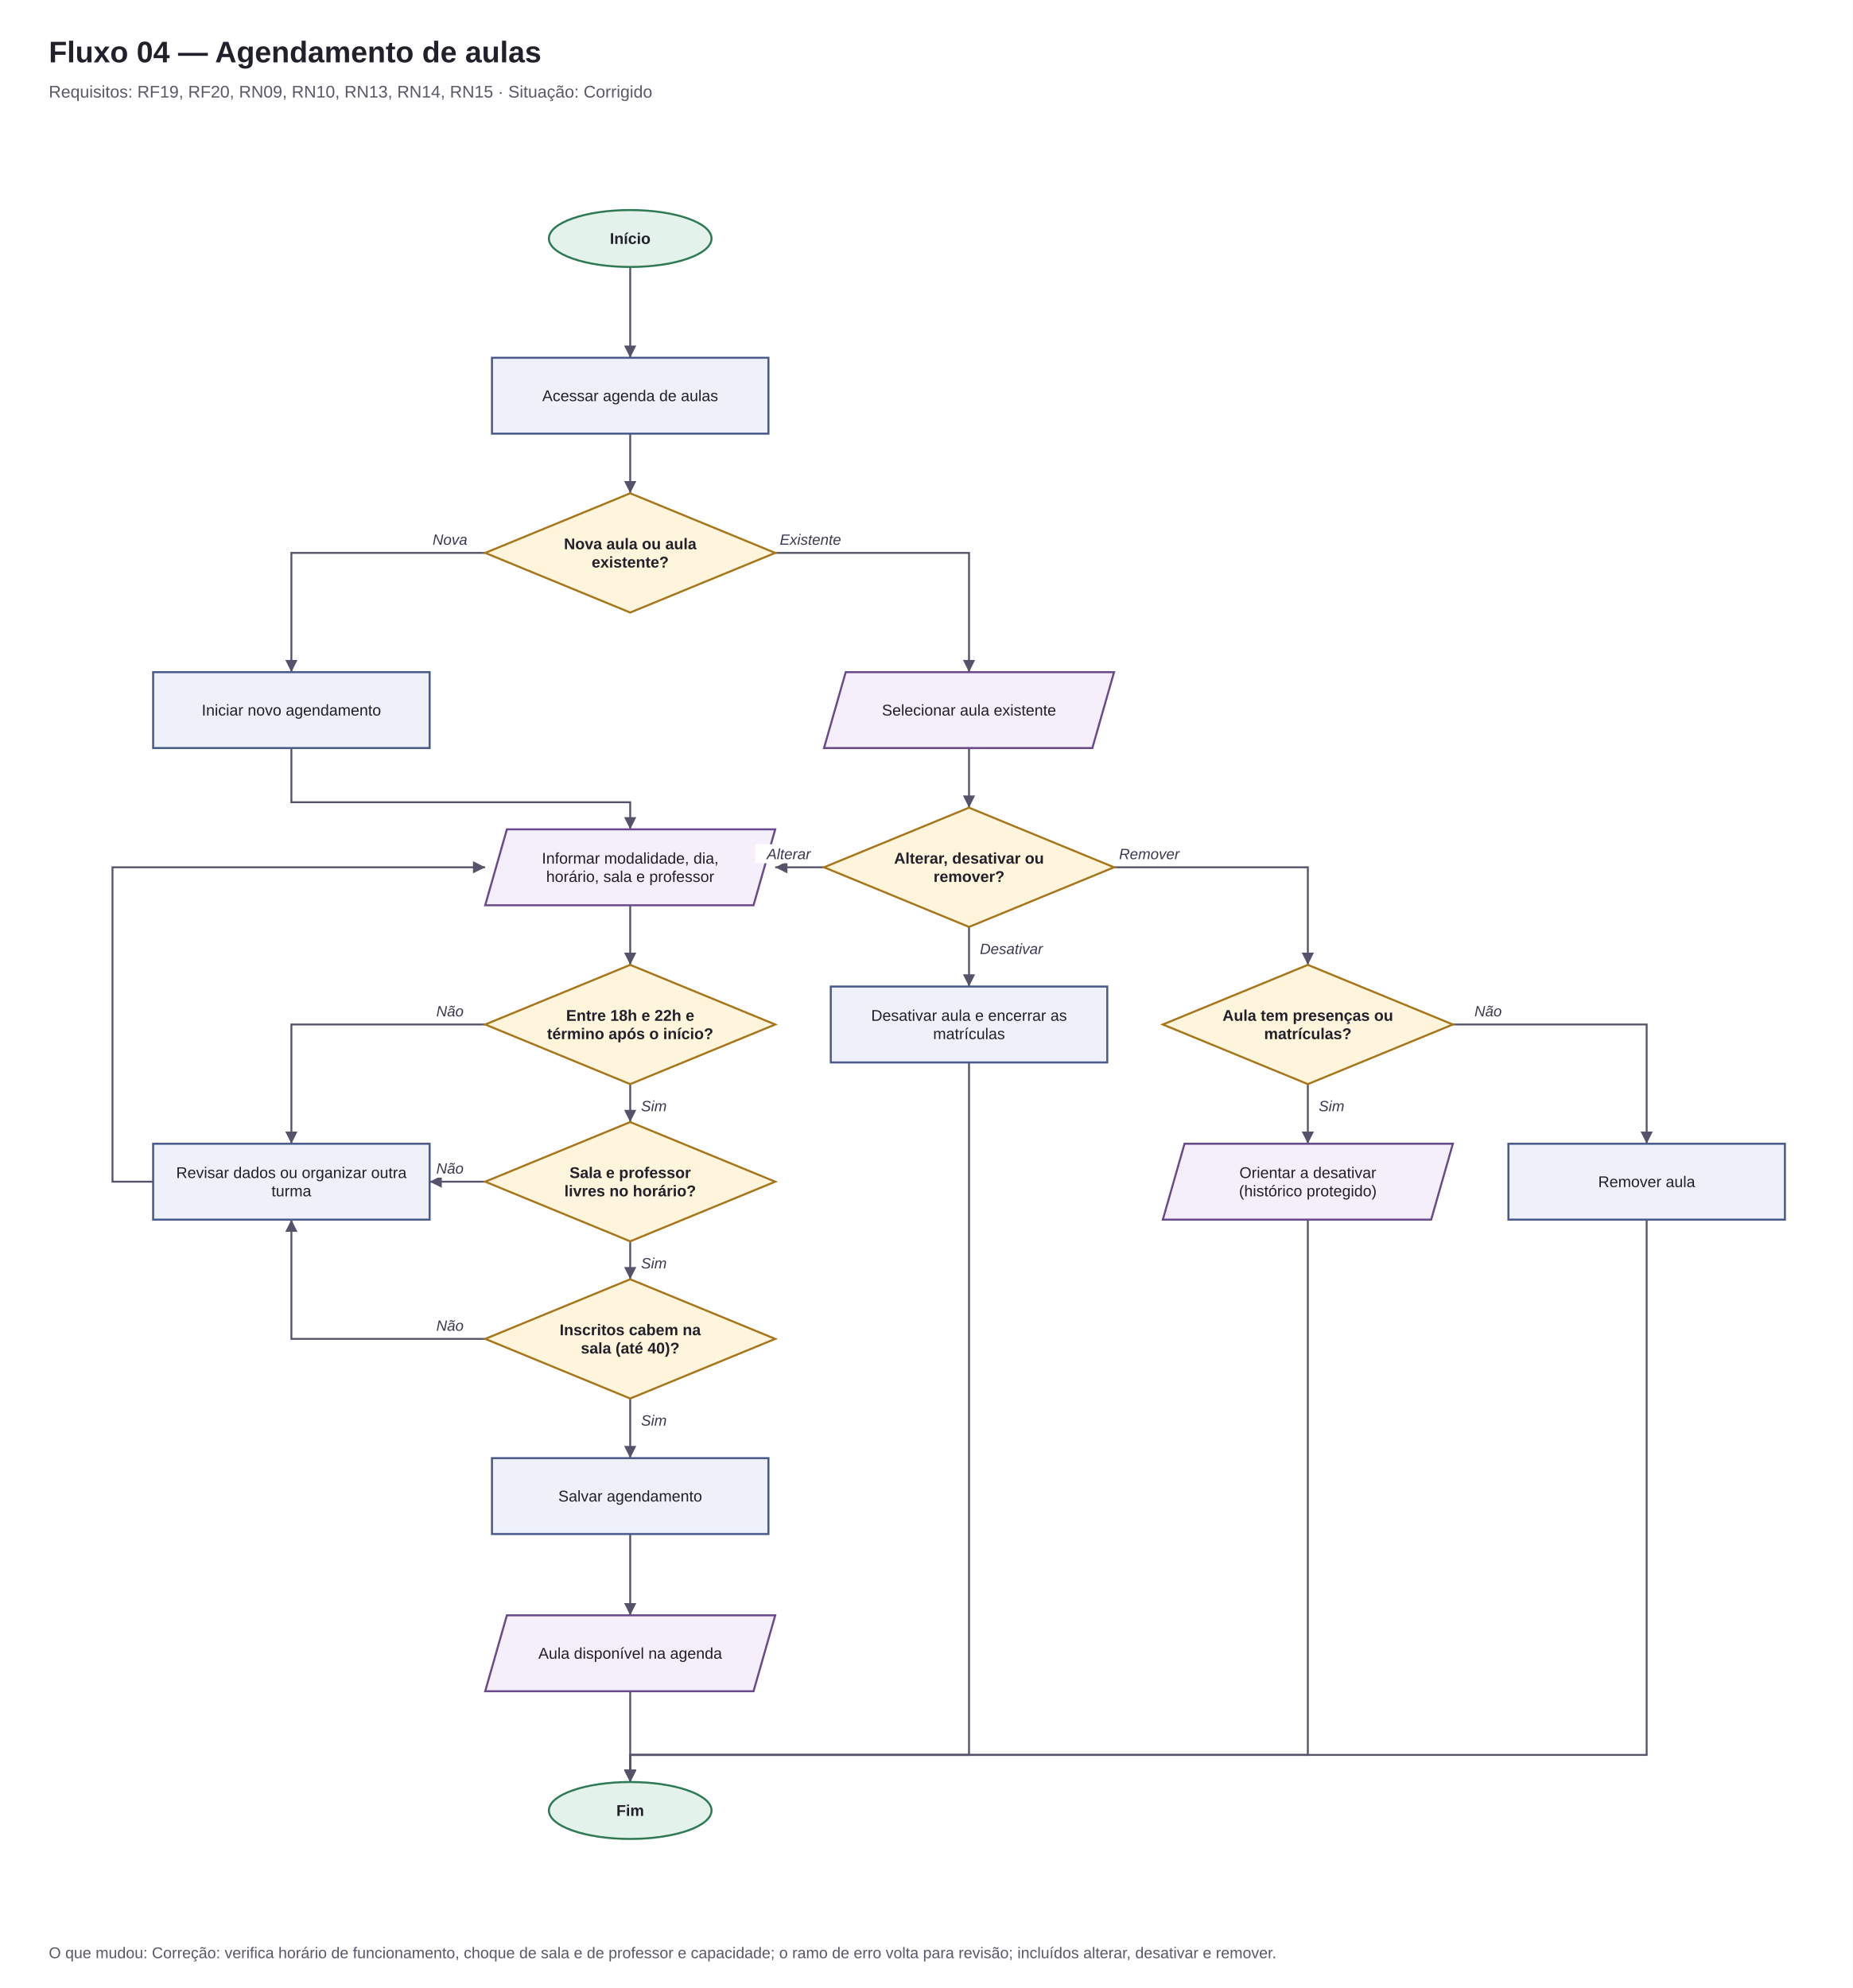
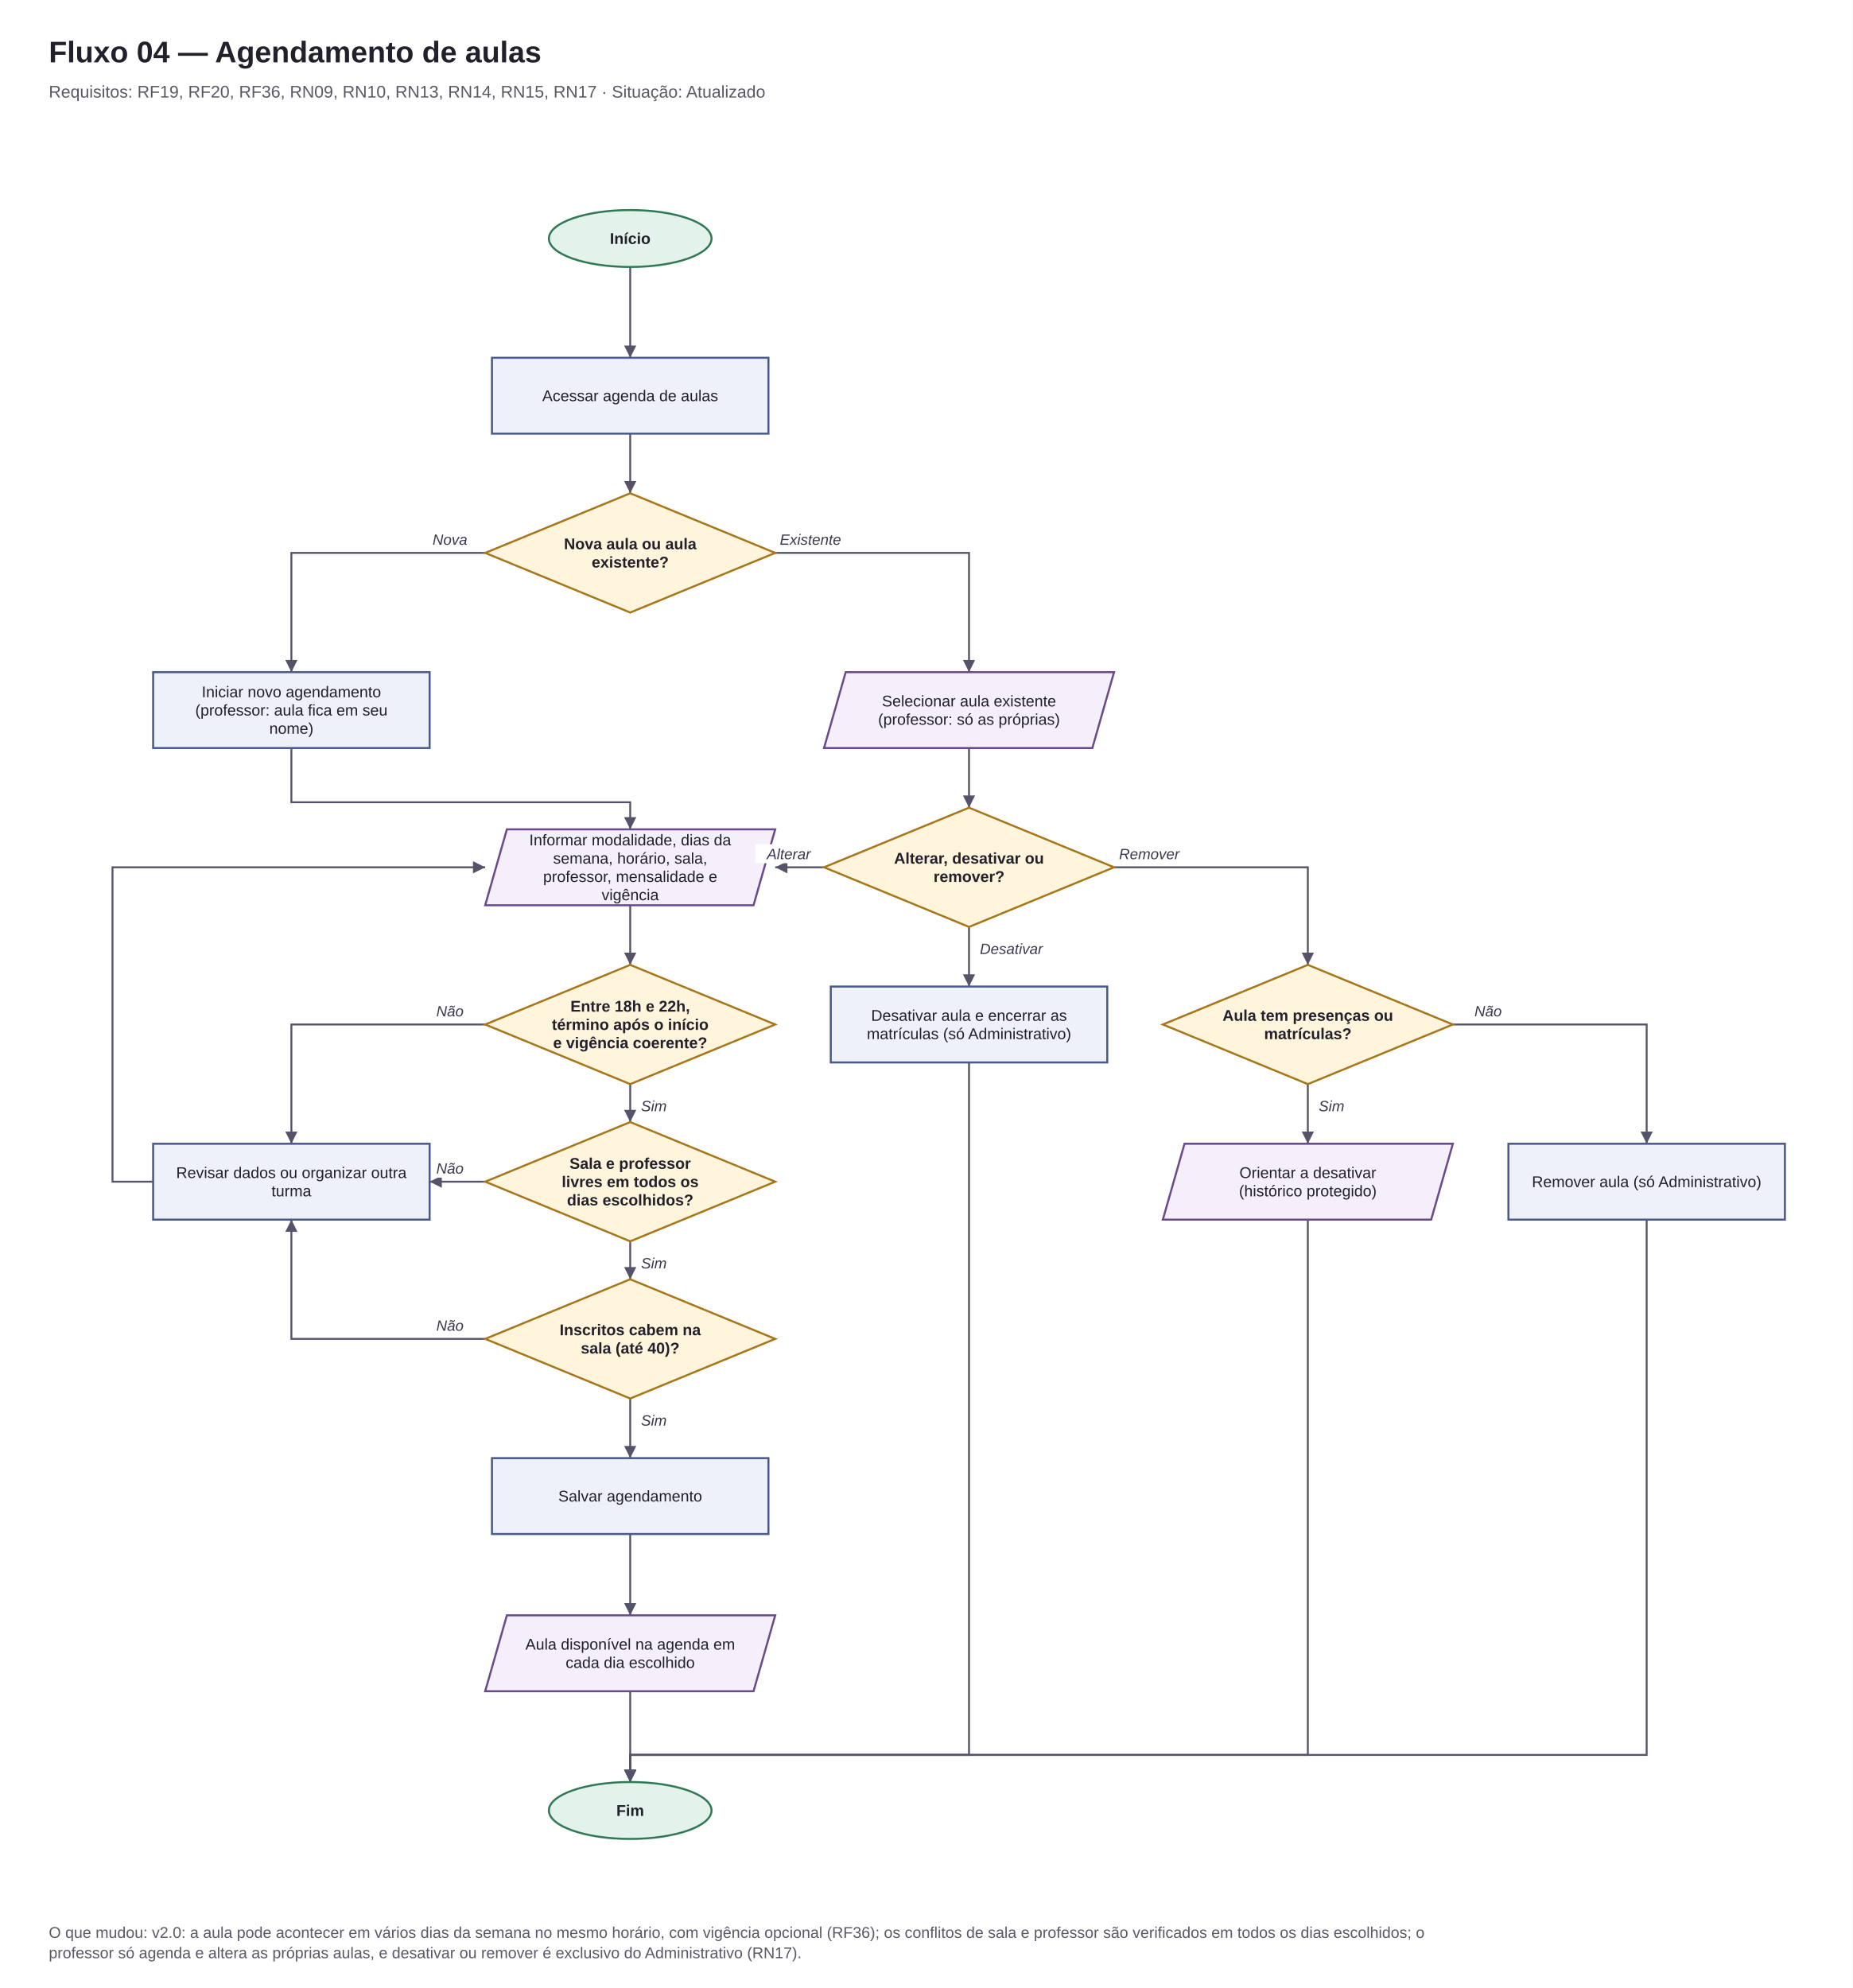
<svg xmlns="http://www.w3.org/2000/svg" width="1367" height="1467" viewBox="0 0 1367 1467" font-family="Liberation Sans, Arial, sans-serif">
  <rect x="0" y="0" width="1367" height="1467" fill="#ffffff" />
  <text x="36" y="46" font-size="22" font-weight="bold" fill="#22202a">Fluxo 04 — Agendamento de aulas</text>
-   <text x="36" y="72" font-size="12.5" fill="#5a5768">Requisitos: RF19, RF20, RN09, RN10, RN13, RN14, RN15   ·   Situação: Corrigido</text>
+   <text x="36" y="72" font-size="12.5" fill="#5a5768">Requisitos: RF19, RF20, RF36, RN09, RN10, RN13, RN14, RN15, RN17   ·   Situação: Atualizado</text>
  <polyline points="465.0,197.0 465.0,264.0" fill="none" stroke="#55536a" stroke-width="1.4" />
  <polygon points="465.0,264.0 460.5,255.0 469.5,255.0" fill="#55536a" />
  <polyline points="465.0,320.0 465.0,364.0" fill="none" stroke="#55536a" stroke-width="1.4" />
  <polygon points="465.0,364.0 460.5,355.0 469.5,355.0" fill="#55536a" />
  <polyline points="358.0,408.0 215.0,408.0 215.0,496.0" fill="none" stroke="#55536a" stroke-width="1.4" />
  <polygon points="215.0,496.0 210.5,487.0 219.5,487.0" fill="#55536a" />
  <polyline points="572.0,408.0 715.0,408.0 715.0,496.0" fill="none" stroke="#55536a" stroke-width="1.4" />
  <polygon points="715.0,496.0 710.5,487.0 719.5,487.0" fill="#55536a" />
  <polyline points="215.0,552.0 215.0,592.0 465.0,592.0 465.0,612.0" fill="none" stroke="#55536a" stroke-width="1.4" />
  <polygon points="465.0,612.0 460.5,603.0 469.5,603.0" fill="#55536a" />
  <polyline points="715.0,552.0 715.0,596.0" fill="none" stroke="#55536a" stroke-width="1.4" />
  <polygon points="715.0,596.0 710.5,587.0 719.5,587.0" fill="#55536a" />
  <polyline points="608.0,640.0 572.0,640.0" fill="none" stroke="#55536a" stroke-width="1.4" />
  <polygon points="572.0,640.0 581.0,635.5 581.0,644.5" fill="#55536a" />
  <polyline points="715.0,684.0 715.0,728.0" fill="none" stroke="#55536a" stroke-width="1.4" />
  <polygon points="715.0,728.0 710.5,719.0 719.5,719.0" fill="#55536a" />
  <polyline points="822.0,640.0 965.0,640.0 965.0,712.0" fill="none" stroke="#55536a" stroke-width="1.4" />
  <polygon points="965.0,712.0 960.5,703.0 969.5,703.0" fill="#55536a" />
  <polyline points="465.0,668.0 465.0,712.0" fill="none" stroke="#55536a" stroke-width="1.4" />
  <polygon points="465.0,712.0 460.5,703.0 469.5,703.0" fill="#55536a" />
  <polyline points="358.0,756.0 215.0,756.0 215.0,844.0" fill="none" stroke="#55536a" stroke-width="1.4" />
  <polygon points="215.0,844.0 210.5,835.0 219.5,835.0" fill="#55536a" />
  <polyline points="465.0,800.0 465.0,828.0" fill="none" stroke="#55536a" stroke-width="1.4" />
  <polygon points="465.0,828.0 460.5,819.0 469.5,819.0" fill="#55536a" />
  <polyline points="358.0,872.0 317.0,872.0" fill="none" stroke="#55536a" stroke-width="1.4" />
  <polygon points="317.0,872.0 326.0,867.5 326.0,876.5" fill="#55536a" />
  <polyline points="465.0,916.0 465.0,944.0" fill="none" stroke="#55536a" stroke-width="1.4" />
  <polygon points="465.0,944.0 460.5,935.0 469.5,935.0" fill="#55536a" />
  <polyline points="358.0,988.0 215.0,988.0 215.0,900.0" fill="none" stroke="#55536a" stroke-width="1.4" />
  <polygon points="215.0,900.0 210.5,909.0 219.5,909.0" fill="#55536a" />
  <polyline points="465.0,1032.0 465.0,1076.0" fill="none" stroke="#55536a" stroke-width="1.4" />
  <polygon points="465.0,1076.0 460.5,1067.0 469.5,1067.0" fill="#55536a" />
  <polyline points="113.0,872.0 83.0,872.0 83.0,640.0 358.0,640.0" fill="none" stroke="#55536a" stroke-width="1.4" />
  <polygon points="358.0,640.0 349.0,635.5 349.0,644.5" fill="#55536a" />
  <polyline points="465.0,1132.0 465.0,1192.0" fill="none" stroke="#55536a" stroke-width="1.4" />
  <polygon points="465.0,1192.0 460.5,1183.0 469.5,1183.0" fill="#55536a" />
  <polyline points="465.0,1248.0 465.0,1315.0" fill="none" stroke="#55536a" stroke-width="1.4" />
  <polygon points="465.0,1315.0 460.5,1306.0 469.5,1306.0" fill="#55536a" />
  <polyline points="965.0,800.0 965.0,844.0" fill="none" stroke="#55536a" stroke-width="1.4" />
  <polygon points="965.0,844.0 960.5,835.0 969.5,835.0" fill="#55536a" />
  <polyline points="1072.0,756.0 1215.0,756.0 1215.0,844.0" fill="none" stroke="#55536a" stroke-width="1.4" />
  <polygon points="1215.0,844.0 1210.5,835.0 1219.5,835.0" fill="#55536a" />
  <polyline points="715.0,784.0 715.0,1295.0 465.0,1295.0 465.0,1315.0" fill="none" stroke="#55536a" stroke-width="1.4" />
  <polygon points="465.0,1315.0 460.5,1306.0 469.5,1306.0" fill="#55536a" />
  <polyline points="965.0,900.0 965.0,1295.0 465.0,1295.0 465.0,1315.0" fill="none" stroke="#55536a" stroke-width="1.4" />
  <polygon points="465.0,1315.0 460.5,1306.0 469.5,1306.0" fill="#55536a" />
  <polyline points="1215.0,900.0 1215.0,1295.0 465.0,1295.0 465.0,1315.0" fill="none" stroke="#55536a" stroke-width="1.4" />
  <polygon points="465.0,1315.0 460.5,1306.0 469.5,1306.0" fill="#55536a" />
  <ellipse cx="465.0" cy="176.0" rx="60.0" ry="21.0" fill="#e3f2ea" stroke="#2f7a55" stroke-width="1.5" />
  <text x="465.0" y="180.0" font-size="11.5" text-anchor="middle" fill="#22202a" font-weight="bold">Início</text>
  <rect x="363.0" y="264.0" width="204" height="56" fill="#eef1fa" stroke="#4a5a8c" stroke-width="1.5" />
  <text x="465.0" y="296.0" font-size="11.5" text-anchor="middle" fill="#22202a">Acessar agenda de aulas</text>
  <polygon points="465.0,364.0 572.0,408.0 465.0,452.0 358.0,408.0" fill="#fff4dc" stroke="#a8761a" stroke-width="1.5" />
  <text x="465.0" y="405.3" font-size="11.5" text-anchor="middle" fill="#22202a" font-weight="bold">Nova aula ou aula</text>
  <text x="465.0" y="418.8" font-size="11.5" text-anchor="middle" fill="#22202a" font-weight="bold">existente?</text>
  <rect x="113.0" y="496.0" width="204" height="56" fill="#eef1fa" stroke="#4a5a8c" stroke-width="1.5" />
-   <text x="215.0" y="528.0" font-size="11.5" text-anchor="middle" fill="#22202a">Iniciar novo agendamento</text>
+   <text x="215.0" y="514.5" font-size="11.5" text-anchor="middle" fill="#22202a">Iniciar novo agendamento</text>
+   <text x="215.0" y="528.0" font-size="11.5" text-anchor="middle" fill="#22202a">(professor: aula fica em seu</text>
+   <text x="215.0" y="541.5" font-size="11.5" text-anchor="middle" fill="#22202a">nome)</text>
  <polygon points="624.0,496.0 822.0,496.0 806.0,552.0 608.0,552.0" fill="#f5effb" stroke="#6a4a8c" stroke-width="1.5" />
-   <text x="715.0" y="528.0" font-size="11.5" text-anchor="middle" fill="#22202a">Selecionar aula existente</text>
+   <text x="715.0" y="521.3" font-size="11.5" text-anchor="middle" fill="#22202a">Selecionar aula existente</text>
+   <text x="715.0" y="534.8" font-size="11.5" text-anchor="middle" fill="#22202a">(professor: só as próprias)</text>
  <polygon points="715.0,596.0 822.0,640.0 715.0,684.0 608.0,640.0" fill="#fff4dc" stroke="#a8761a" stroke-width="1.5" />
  <text x="715.0" y="637.3" font-size="11.5" text-anchor="middle" fill="#22202a" font-weight="bold">Alterar, desativar ou</text>
  <text x="715.0" y="650.8" font-size="11.5" text-anchor="middle" fill="#22202a" font-weight="bold">remover?</text>
  <polygon points="374.0,612.0 572.0,612.0 556.0,668.0 358.0,668.0" fill="#f5effb" stroke="#6a4a8c" stroke-width="1.5" />
-   <text x="465.0" y="637.3" font-size="11.5" text-anchor="middle" fill="#22202a">Informar modalidade, dia,</text>
-   <text x="465.0" y="650.8" font-size="11.5" text-anchor="middle" fill="#22202a">horário, sala e professor</text>
+   <text x="465.0" y="623.8" font-size="11.5" text-anchor="middle" fill="#22202a">Informar modalidade, dias da</text>
+   <text x="465.0" y="637.3" font-size="11.5" text-anchor="middle" fill="#22202a">semana, horário, sala,</text>
+   <text x="465.0" y="650.8" font-size="11.5" text-anchor="middle" fill="#22202a">professor, mensalidade e</text>
+   <text x="465.0" y="664.3" font-size="11.5" text-anchor="middle" fill="#22202a">vigência</text>
  <polygon points="465.0,712.0 572.0,756.0 465.0,800.0 358.0,756.0" fill="#fff4dc" stroke="#a8761a" stroke-width="1.5" />
-   <text x="465.0" y="753.3" font-size="11.5" text-anchor="middle" fill="#22202a" font-weight="bold">Entre 18h e 22h e</text>
-   <text x="465.0" y="766.8" font-size="11.5" text-anchor="middle" fill="#22202a" font-weight="bold">término após o início?</text>
+   <text x="465.0" y="746.5" font-size="11.5" text-anchor="middle" fill="#22202a" font-weight="bold">Entre 18h e 22h,</text>
+   <text x="465.0" y="760.0" font-size="11.5" text-anchor="middle" fill="#22202a" font-weight="bold">término após o início</text>
+   <text x="465.0" y="773.5" font-size="11.5" text-anchor="middle" fill="#22202a" font-weight="bold">e vigência coerente?</text>
  <polygon points="465.0,828.0 572.0,872.0 465.0,916.0 358.0,872.0" fill="#fff4dc" stroke="#a8761a" stroke-width="1.5" />
-   <text x="465.0" y="869.3" font-size="11.5" text-anchor="middle" fill="#22202a" font-weight="bold">Sala e professor</text>
-   <text x="465.0" y="882.8" font-size="11.5" text-anchor="middle" fill="#22202a" font-weight="bold">livres no horário?</text>
+   <text x="465.0" y="862.5" font-size="11.5" text-anchor="middle" fill="#22202a" font-weight="bold">Sala e professor</text>
+   <text x="465.0" y="876.0" font-size="11.5" text-anchor="middle" fill="#22202a" font-weight="bold">livres em todos os</text>
+   <text x="465.0" y="889.5" font-size="11.5" text-anchor="middle" fill="#22202a" font-weight="bold">dias escolhidos?</text>
  <polygon points="465.0,944.0 572.0,988.0 465.0,1032.0 358.0,988.0" fill="#fff4dc" stroke="#a8761a" stroke-width="1.5" />
  <text x="465.0" y="985.3" font-size="11.5" text-anchor="middle" fill="#22202a" font-weight="bold">Inscritos cabem na</text>
  <text x="465.0" y="998.8" font-size="11.5" text-anchor="middle" fill="#22202a" font-weight="bold">sala (até 40)?</text>
  <rect x="113.0" y="844.0" width="204" height="56" fill="#eef1fa" stroke="#4a5a8c" stroke-width="1.5" />
  <text x="215.0" y="869.3" font-size="11.5" text-anchor="middle" fill="#22202a">Revisar dados ou organizar outra</text>
  <text x="215.0" y="882.8" font-size="11.5" text-anchor="middle" fill="#22202a">turma</text>
  <rect x="363.0" y="1076.0" width="204" height="56" fill="#eef1fa" stroke="#4a5a8c" stroke-width="1.5" />
  <text x="465.0" y="1108.0" font-size="11.5" text-anchor="middle" fill="#22202a">Salvar agendamento</text>
  <polygon points="374.0,1192.0 572.0,1192.0 556.0,1248.0 358.0,1248.0" fill="#f5effb" stroke="#6a4a8c" stroke-width="1.5" />
-   <text x="465.0" y="1224.0" font-size="11.5" text-anchor="middle" fill="#22202a">Aula disponível na agenda</text>
+   <text x="465.0" y="1217.3" font-size="11.5" text-anchor="middle" fill="#22202a">Aula disponível na agenda em</text>
+   <text x="465.0" y="1230.8" font-size="11.5" text-anchor="middle" fill="#22202a">cada dia escolhido</text>
  <rect x="613.0" y="728.0" width="204" height="56" fill="#eef1fa" stroke="#4a5a8c" stroke-width="1.5" />
  <text x="715.0" y="753.3" font-size="11.5" text-anchor="middle" fill="#22202a">Desativar aula e encerrar as</text>
-   <text x="715.0" y="766.8" font-size="11.5" text-anchor="middle" fill="#22202a">matrículas</text>
+   <text x="715.0" y="766.8" font-size="11.5" text-anchor="middle" fill="#22202a">matrículas (só Administrativo)</text>
  <polygon points="965.0,712.0 1072.0,756.0 965.0,800.0 858.0,756.0" fill="#fff4dc" stroke="#a8761a" stroke-width="1.5" />
  <text x="965.0" y="753.3" font-size="11.5" text-anchor="middle" fill="#22202a" font-weight="bold">Aula tem presenças ou</text>
  <text x="965.0" y="766.8" font-size="11.5" text-anchor="middle" fill="#22202a" font-weight="bold">matrículas?</text>
  <polygon points="874.0,844.0 1072.0,844.0 1056.0,900.0 858.0,900.0" fill="#f5effb" stroke="#6a4a8c" stroke-width="1.5" />
  <text x="965.0" y="869.3" font-size="11.5" text-anchor="middle" fill="#22202a">Orientar a desativar</text>
  <text x="965.0" y="882.8" font-size="11.5" text-anchor="middle" fill="#22202a">(histórico protegido)</text>
  <rect x="1113.0" y="844.0" width="204" height="56" fill="#eef1fa" stroke="#4a5a8c" stroke-width="1.5" />
-   <text x="1215.0" y="876.0" font-size="11.5" text-anchor="middle" fill="#22202a">Remover aula</text>
+   <text x="1215.0" y="876.0" font-size="11.5" text-anchor="middle" fill="#22202a">Remover aula (só Administrativo)</text>
  <ellipse cx="465.0" cy="1336.0" rx="60.0" ry="21.0" fill="#e3f2ea" stroke="#2f7a55" stroke-width="1.5" />
  <text x="465.0" y="1340.0" font-size="11.5" text-anchor="middle" fill="#22202a" font-weight="bold">Fim</text>
  <rect x="316.6" y="391.0" width="30.8" height="14" fill="#ffffff" />
  <text x="332.0" y="402.0" font-size="11" text-anchor="middle" fill="#3a3850" font-style="italic">Nova</text>
  <rect x="567.1" y="391.0" width="61.8" height="14" fill="#ffffff" />
  <text x="598.0" y="402.0" font-size="11" text-anchor="middle" fill="#3a3850" font-style="italic">Existente</text>
  <rect x="557.3" y="623.0" width="49.4" height="14" fill="#ffffff" />
  <text x="582.0" y="634.0" font-size="11" text-anchor="middle" fill="#3a3850" font-style="italic">Alterar</text>
  <rect x="720.0" y="693.0" width="61.8" height="14" fill="#ffffff" />
  <text x="723.0" y="704.0" font-size="11" text-anchor="start" fill="#3a3850" font-style="italic">Desativar</text>
  <rect x="823.3" y="623.0" width="49.4" height="14" fill="#ffffff" />
  <text x="848.0" y="634.0" font-size="11" text-anchor="middle" fill="#3a3850" font-style="italic">Remover</text>
  <rect x="319.7" y="739.0" width="24.6" height="14" fill="#ffffff" />
  <text x="332.0" y="750.0" font-size="11" text-anchor="middle" fill="#3a3850" font-style="italic">Não</text>
  <rect x="470.0" y="809.0" width="24.6" height="14" fill="#ffffff" />
  <text x="473.0" y="820.0" font-size="11" text-anchor="start" fill="#3a3850" font-style="italic">Sim</text>
  <rect x="319.7" y="855.0" width="24.6" height="14" fill="#ffffff" />
  <text x="332.0" y="866.0" font-size="11" text-anchor="middle" fill="#3a3850" font-style="italic">Não</text>
  <rect x="470.0" y="925.0" width="24.6" height="14" fill="#ffffff" />
  <text x="473.0" y="936.0" font-size="11" text-anchor="start" fill="#3a3850" font-style="italic">Sim</text>
  <rect x="319.7" y="971.0" width="24.6" height="14" fill="#ffffff" />
  <text x="332.0" y="982.0" font-size="11" text-anchor="middle" fill="#3a3850" font-style="italic">Não</text>
  <rect x="470.0" y="1041.0" width="24.6" height="14" fill="#ffffff" />
  <text x="473.0" y="1052.0" font-size="11" text-anchor="start" fill="#3a3850" font-style="italic">Sim</text>
  <rect x="970.0" y="809.0" width="24.6" height="14" fill="#ffffff" />
  <text x="973.0" y="820.0" font-size="11" text-anchor="start" fill="#3a3850" font-style="italic">Sim</text>
  <rect x="1085.7" y="739.0" width="24.6" height="14" fill="#ffffff" />
  <text x="1098.0" y="750.0" font-size="11" text-anchor="middle" fill="#3a3850" font-style="italic">Não</text>
-   <text x="36" y="1445" font-size="11.5" fill="#5a5768">O que mudou: Correção: verifica horário de funcionamento, choque de sala e de professor e capacidade; o ramo de erro volta para revisão; incluídos alterar, desativar e remover.</text>
+   <text x="36" y="1430" font-size="11.5" fill="#5a5768">O que mudou: v2.0: a aula pode acontecer em vários dias da semana no mesmo horário, com vigência opcional (RF36); os conflitos de sala e professor são verificados em todos os dias escolhidos; o</text>
+   <text x="36" y="1445" font-size="11.5" fill="#5a5768">professor só agenda e altera as próprias aulas, e desativar ou remover é exclusivo do Administrativo (RN17).</text>
</svg>
